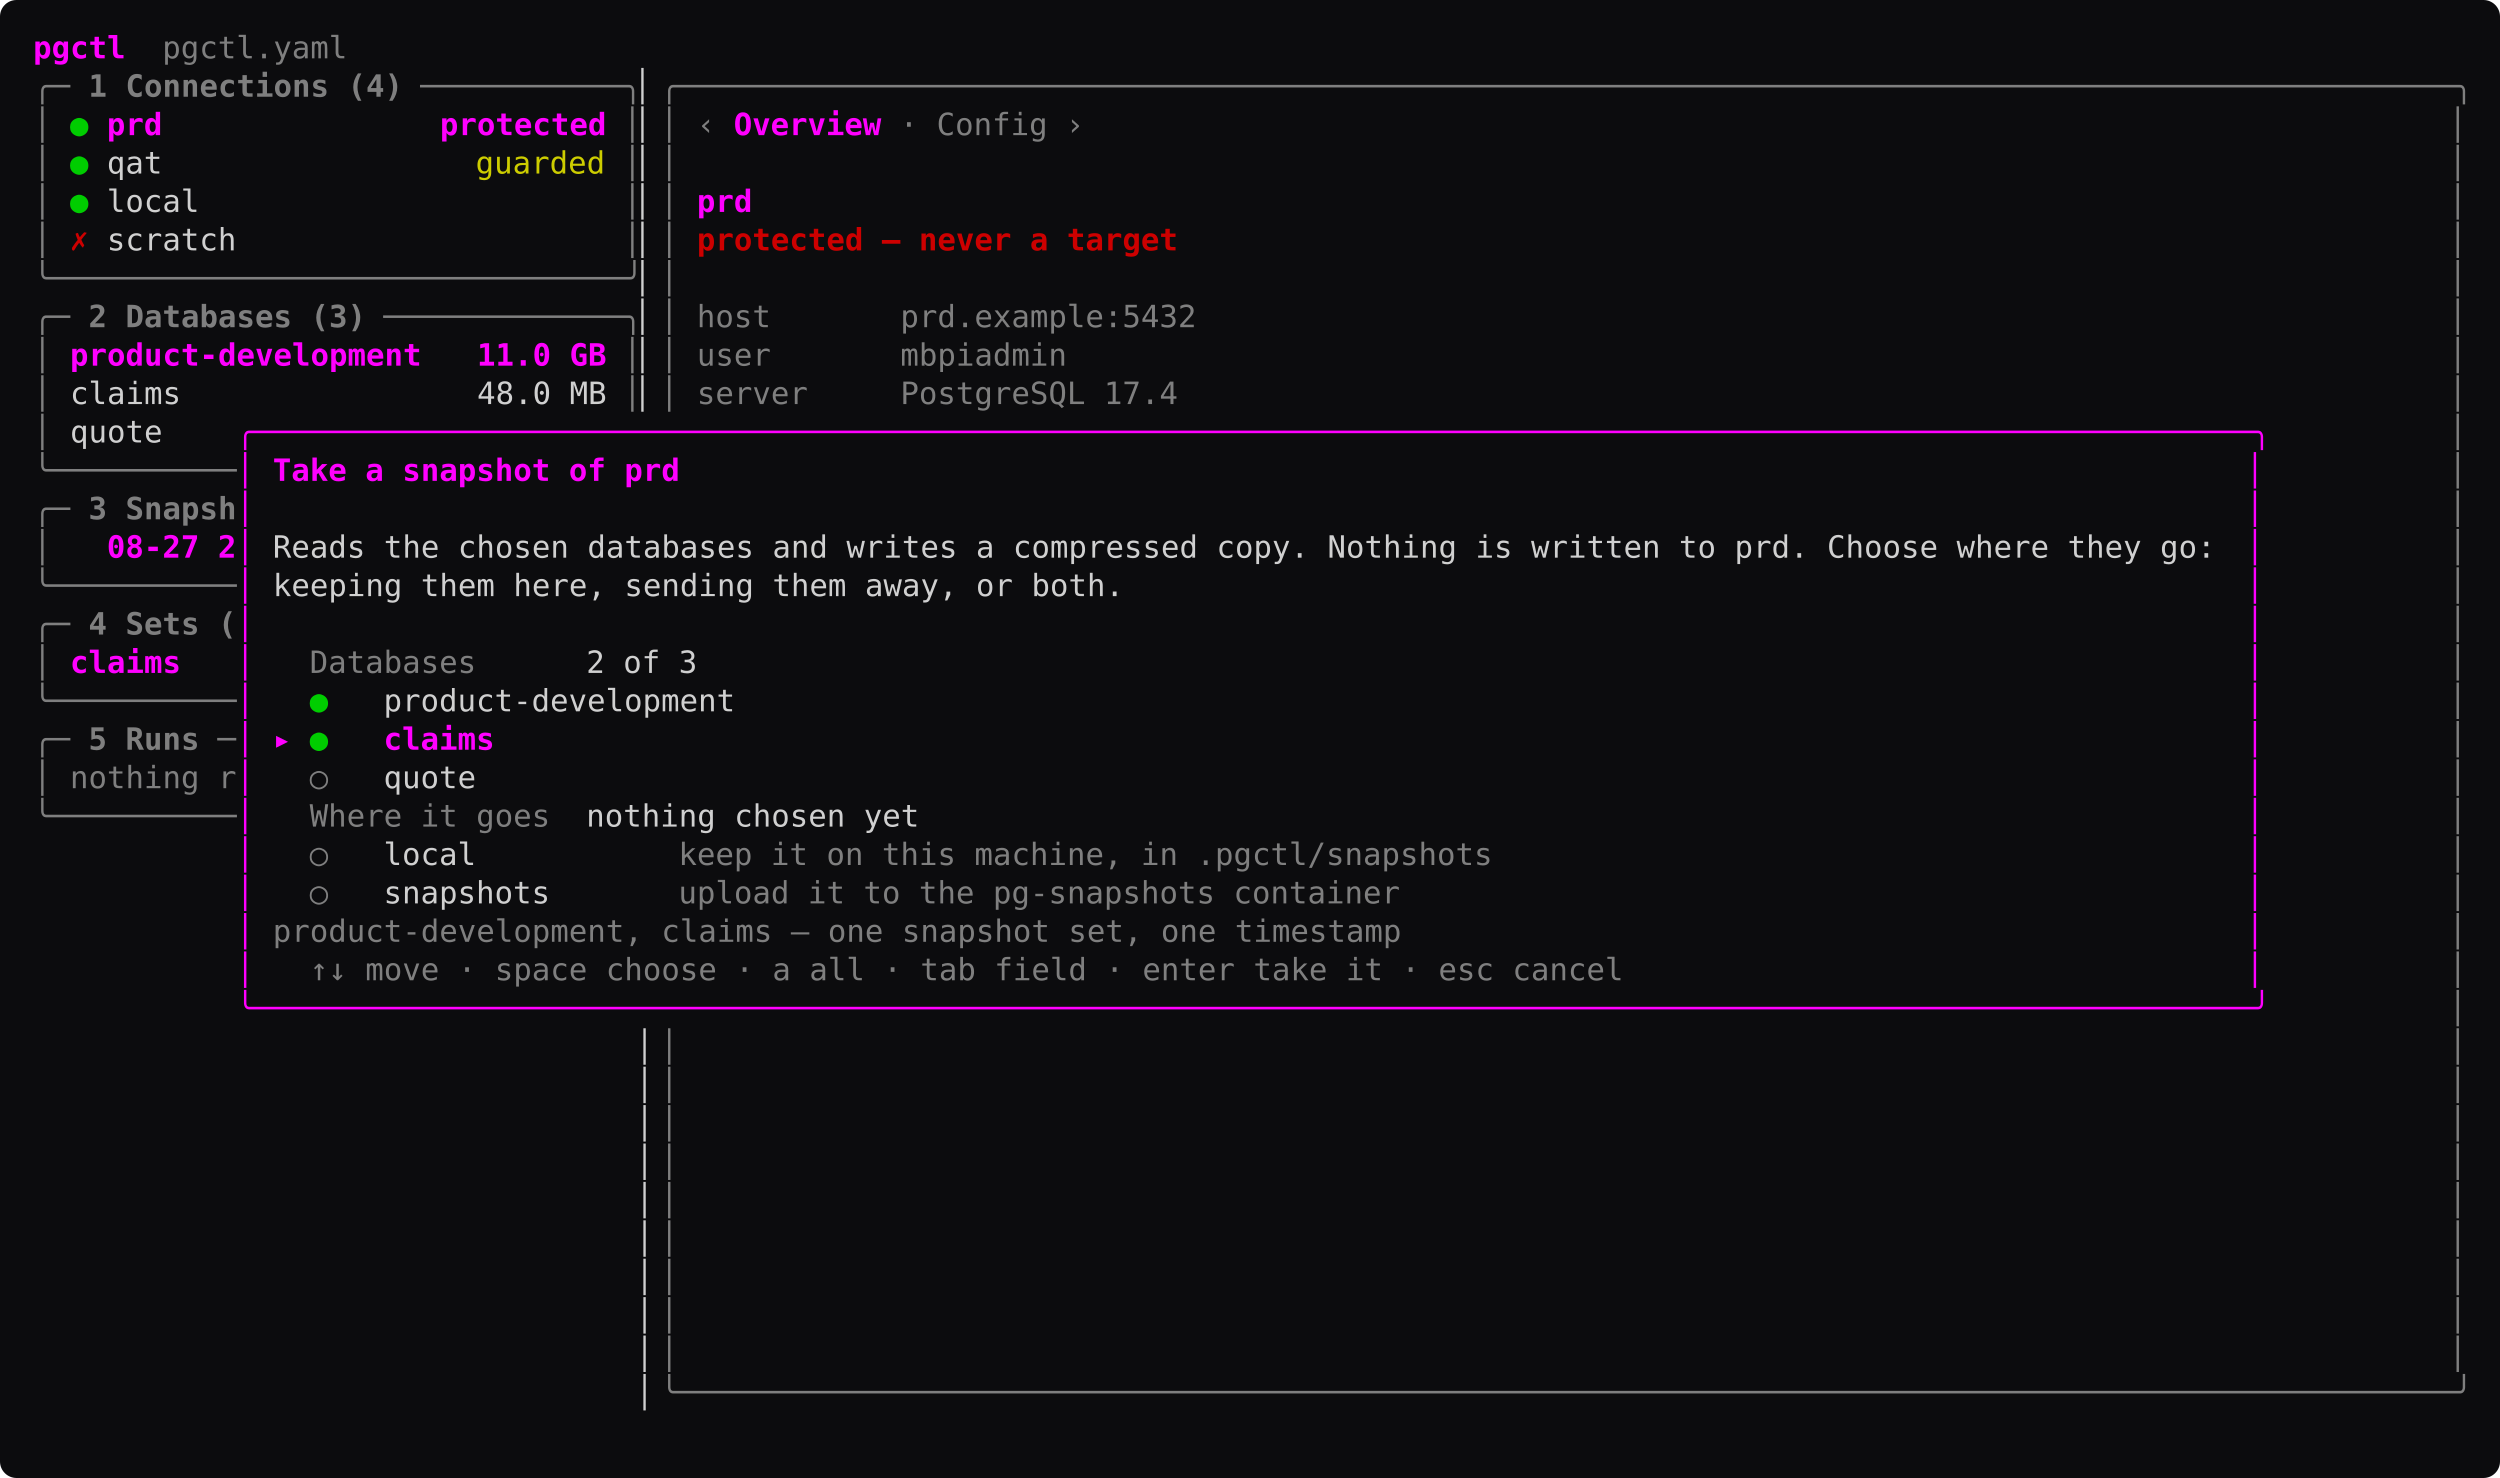
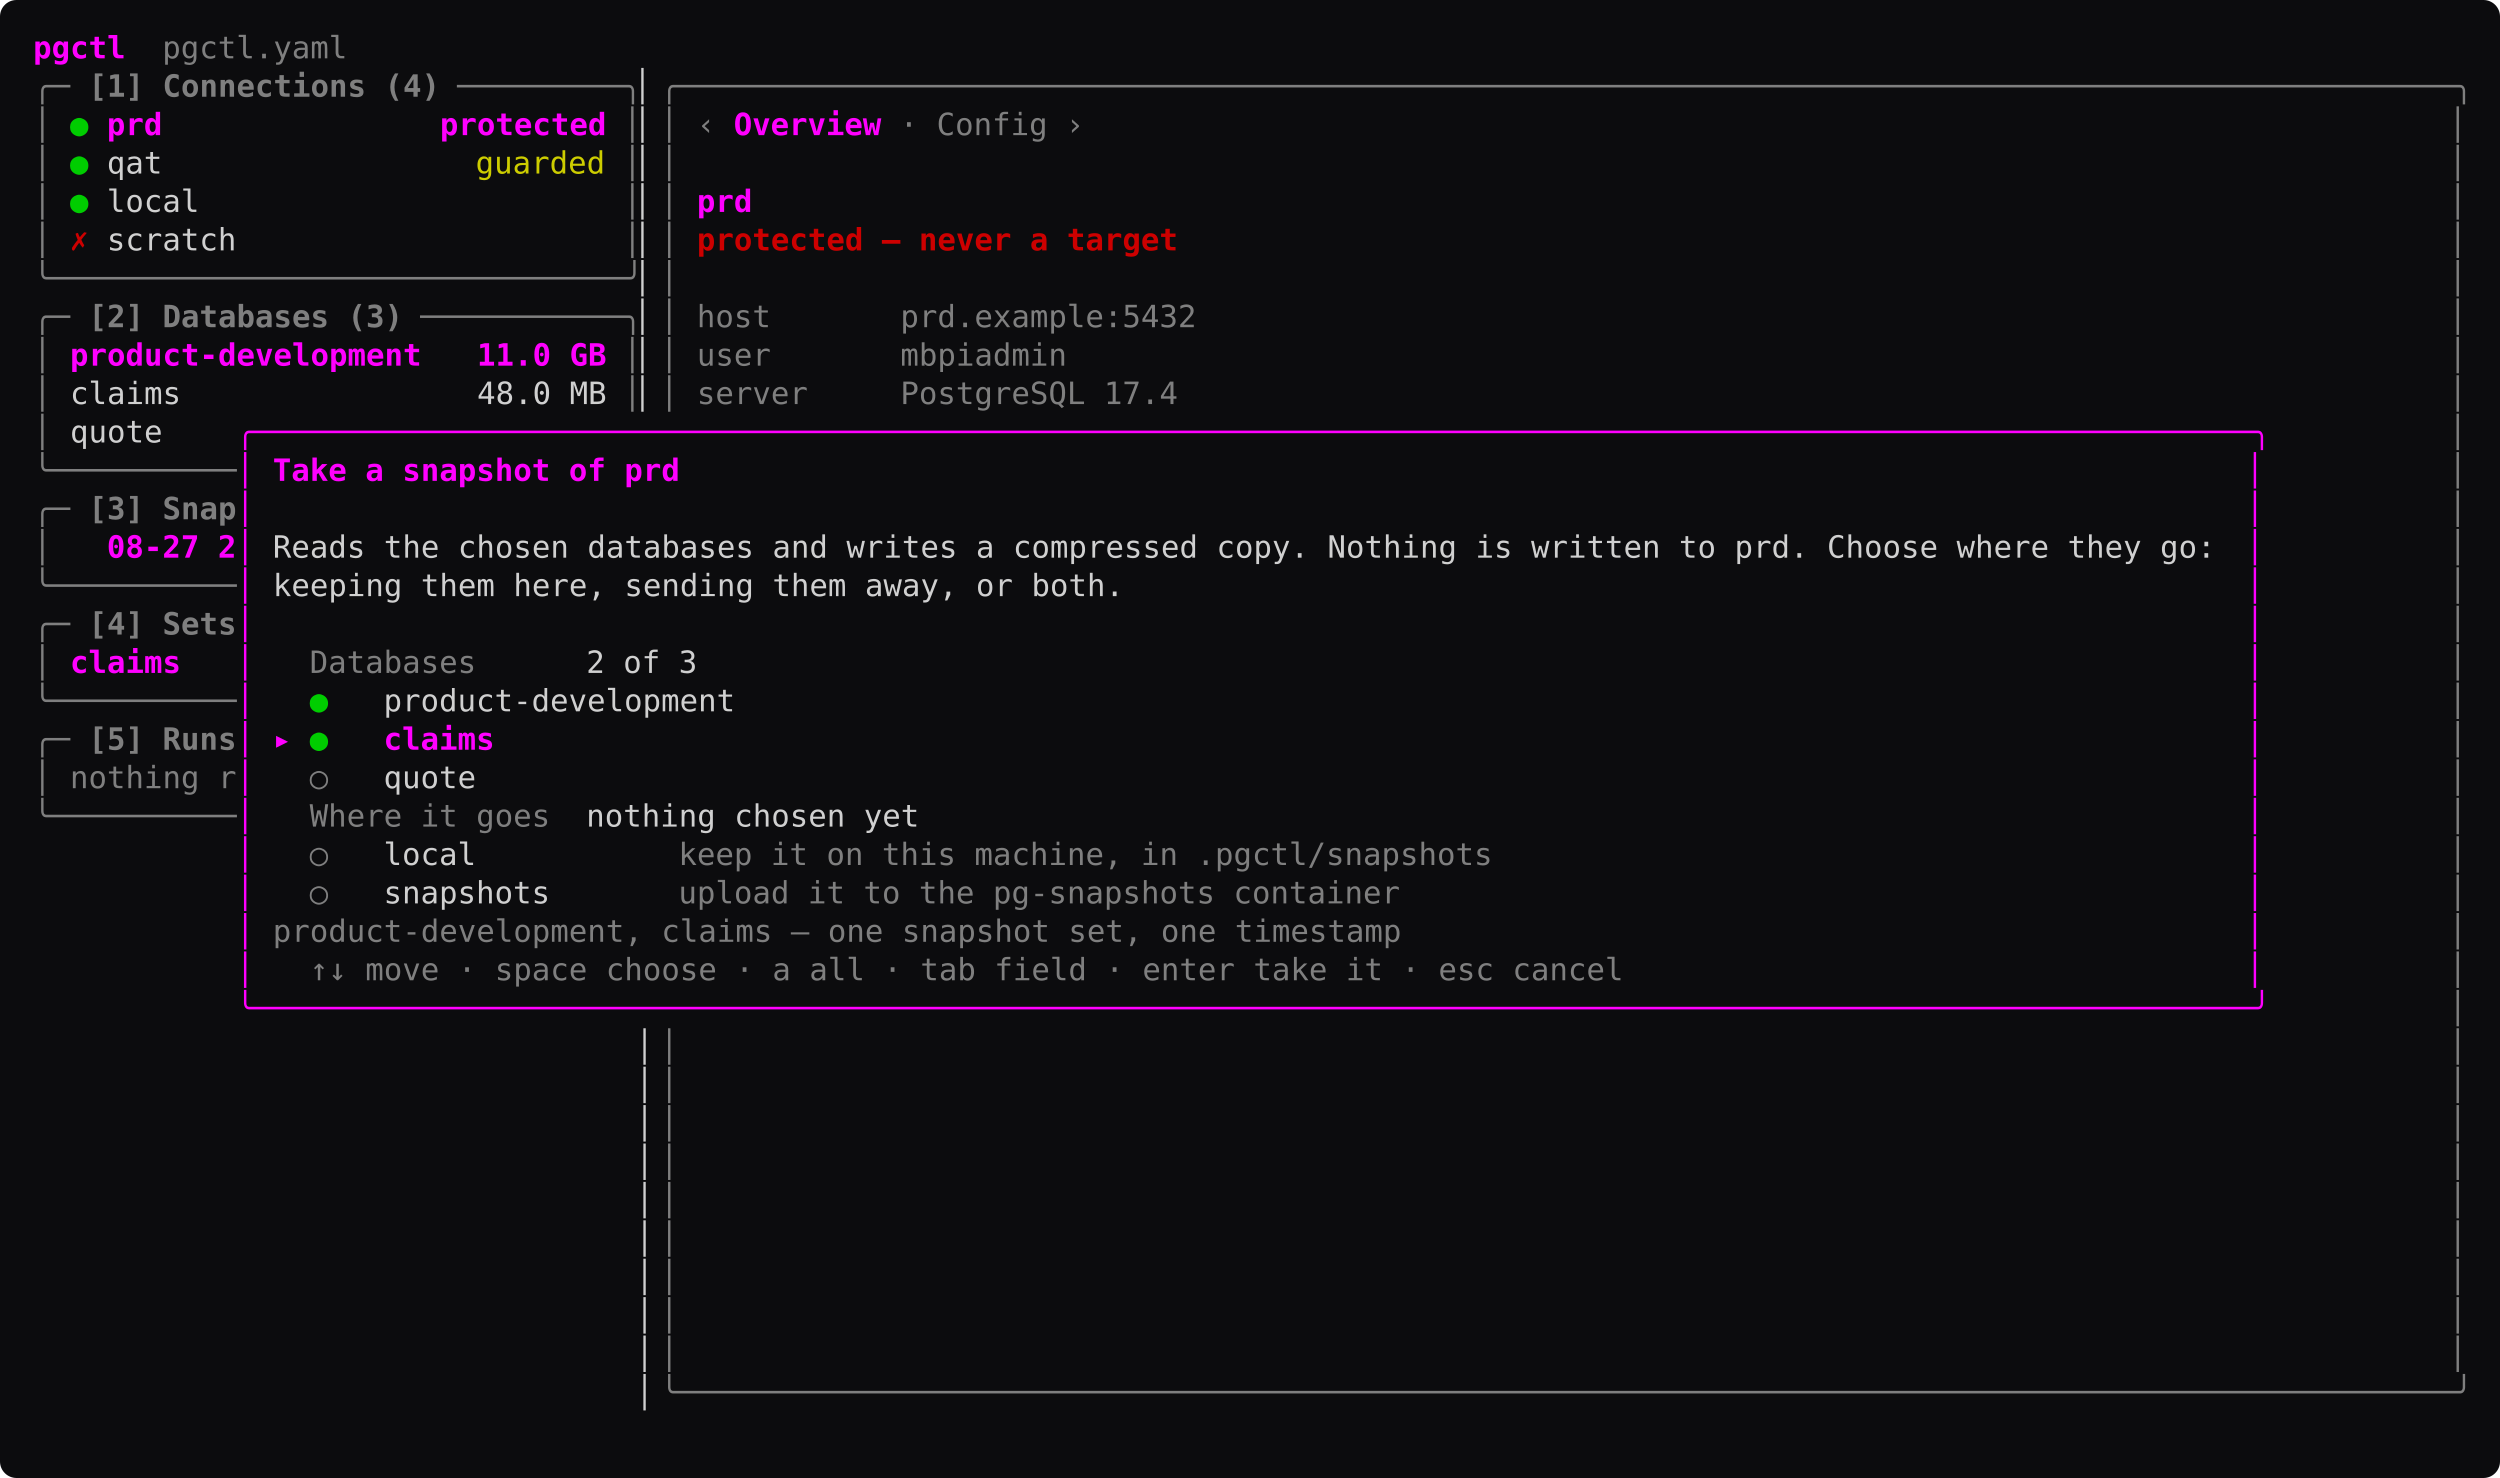
<svg xmlns="http://www.w3.org/2000/svg" width="1057.6" height="625.25" viewBox="0 0 1057.6 625.25" font-family="ui-monospace, 'SF Mono', SFMono-Regular, Menlo, Consolas, 'DejaVu Sans Mono', monospace" font-size="13" role="img">
  <rect width="1057.6" height="625.25" rx="7" fill="#0c0c0e" />
  <text x="14" y="24.68" textLength="39" lengthAdjust="spacing" fill="#ff00ff" font-weight="600" xml:space="preserve">pgctl</text>
  <text x="53" y="24.68" textLength="93.6" lengthAdjust="spacing" fill="#7f7f7f" xml:space="preserve">  pgctl.yaml</text>
  <text x="14" y="40.92" textLength="15.6" lengthAdjust="spacing" fill="#7f7f7f" xml:space="preserve">╭─</text>
-   <text x="29.6" y="40.92" textLength="140.4" lengthAdjust="spacing" fill="#7f7f7f" font-weight="600" xml:space="preserve"> 1 Connections (4)</text>
-   <text x="177.8" y="40.92" textLength="93.6" lengthAdjust="spacing" fill="#7f7f7f" xml:space="preserve">───────────╮</text>
+   <text x="29.6" y="40.92" textLength="156" lengthAdjust="spacing" fill="#7f7f7f" font-weight="600" xml:space="preserve"> [1] Connections (4)</text>
+   <text x="193.4" y="40.92" textLength="78" lengthAdjust="spacing" fill="#7f7f7f" xml:space="preserve">─────────╮</text>
  <text x="271.4" y="40.92" textLength="7.8" lengthAdjust="spacing" fill="#d0d0d0" xml:space="preserve">▏</text>
  <text x="279.2" y="40.92" textLength="764.4" lengthAdjust="spacing" fill="#7f7f7f" xml:space="preserve">╭────────────────────────────────────────────────────────────────────────────────────────────────╮</text>
  <text x="14" y="57.17" textLength="7.8" lengthAdjust="spacing" fill="#7f7f7f" xml:space="preserve">│</text>
  <text x="29.6" y="57.17" textLength="7.8" lengthAdjust="spacing" fill="#00cd00" xml:space="preserve">●</text>
  <text x="45.2" y="57.17" textLength="210.6" lengthAdjust="spacing" fill="#ff00ff" font-weight="600" xml:space="preserve">prd               protected</text>
  <text x="263.6" y="57.17" textLength="7.8" lengthAdjust="spacing" fill="#7f7f7f" xml:space="preserve">│</text>
  <text x="271.4" y="57.17" textLength="7.8" lengthAdjust="spacing" fill="#d0d0d0" xml:space="preserve">▏</text>
  <text x="279.2" y="57.17" textLength="7.8" lengthAdjust="spacing" fill="#7f7f7f" xml:space="preserve">│</text>
  <text x="294.8" y="57.17" textLength="7.8" lengthAdjust="spacing" fill="#7f7f7f" xml:space="preserve">‹</text>
  <text x="310.4" y="57.17" textLength="7.8" lengthAdjust="spacing" fill="#ff00ff" font-weight="600" xml:space="preserve">O</text>
  <text x="318.2" y="57.17" textLength="7.8" lengthAdjust="spacing" fill="#ff00ff" font-weight="600" xml:space="preserve">v</text>
  <text x="326" y="57.17" textLength="7.8" lengthAdjust="spacing" fill="#ff00ff" font-weight="600" xml:space="preserve">e</text>
  <text x="333.8" y="57.17" textLength="7.8" lengthAdjust="spacing" fill="#ff00ff" font-weight="600" xml:space="preserve">r</text>
  <text x="341.6" y="57.17" textLength="7.8" lengthAdjust="spacing" fill="#ff00ff" font-weight="600" xml:space="preserve">v</text>
  <text x="349.4" y="57.17" textLength="7.8" lengthAdjust="spacing" fill="#ff00ff" font-weight="600" xml:space="preserve">i</text>
  <text x="357.2" y="57.17" textLength="7.8" lengthAdjust="spacing" fill="#ff00ff" font-weight="600" xml:space="preserve">e</text>
  <text x="365" y="57.17" textLength="7.8" lengthAdjust="spacing" fill="#ff00ff" font-weight="600" xml:space="preserve">w</text>
  <text x="380.6" y="57.17" textLength="7.8" lengthAdjust="spacing" fill="#7f7f7f" xml:space="preserve">·</text>
  <text x="388.4" y="57.17" textLength="54.6" lengthAdjust="spacing" fill="#7f7f7f" xml:space="preserve"> Config</text>
  <text x="450.8" y="57.17" textLength="7.8" lengthAdjust="spacing" fill="#7f7f7f" xml:space="preserve">›</text>
  <text x="1035.8" y="57.17" textLength="7.8" lengthAdjust="spacing" fill="#7f7f7f" xml:space="preserve">│</text>
  <text x="14" y="73.42" textLength="7.8" lengthAdjust="spacing" fill="#7f7f7f" xml:space="preserve">│</text>
  <text x="29.6" y="73.42" textLength="7.8" lengthAdjust="spacing" fill="#00cd00" xml:space="preserve">●</text>
  <text x="45.2" y="73.42" textLength="23.4" lengthAdjust="spacing" fill="#d0d0d0" xml:space="preserve">qat</text>
  <text x="201.2" y="73.42" textLength="54.6" lengthAdjust="spacing" fill="#cdcd00" xml:space="preserve">guarded</text>
  <text x="263.6" y="73.42" textLength="7.8" lengthAdjust="spacing" fill="#7f7f7f" xml:space="preserve">│</text>
  <text x="271.4" y="73.42" textLength="7.8" lengthAdjust="spacing" fill="#d0d0d0" xml:space="preserve">▏</text>
  <text x="279.2" y="73.42" textLength="7.8" lengthAdjust="spacing" fill="#7f7f7f" xml:space="preserve">│</text>
  <text x="1035.8" y="73.42" textLength="7.8" lengthAdjust="spacing" fill="#7f7f7f" xml:space="preserve">│</text>
  <text x="14" y="89.67" textLength="7.8" lengthAdjust="spacing" fill="#7f7f7f" xml:space="preserve">│</text>
  <text x="29.6" y="89.67" textLength="7.8" lengthAdjust="spacing" fill="#00cd00" xml:space="preserve">●</text>
  <text x="45.2" y="89.67" textLength="39" lengthAdjust="spacing" fill="#d0d0d0" xml:space="preserve">local</text>
  <text x="263.6" y="89.67" textLength="7.8" lengthAdjust="spacing" fill="#7f7f7f" xml:space="preserve">│</text>
  <text x="271.4" y="89.67" textLength="7.8" lengthAdjust="spacing" fill="#d0d0d0" xml:space="preserve">▏</text>
  <text x="279.2" y="89.67" textLength="7.8" lengthAdjust="spacing" fill="#7f7f7f" xml:space="preserve">│</text>
  <text x="294.8" y="89.67" textLength="23.4" lengthAdjust="spacing" fill="#ff00ff" font-weight="600" xml:space="preserve">prd</text>
  <text x="1035.8" y="89.67" textLength="7.8" lengthAdjust="spacing" fill="#7f7f7f" xml:space="preserve">│</text>
  <text x="14" y="105.92" textLength="7.8" lengthAdjust="spacing" fill="#7f7f7f" xml:space="preserve">│</text>
  <text x="29.6" y="105.92" textLength="7.8" lengthAdjust="spacing" fill="#cd0000" font-weight="600" xml:space="preserve">✗</text>
  <text x="45.2" y="105.92" textLength="54.6" lengthAdjust="spacing" fill="#d0d0d0" xml:space="preserve">scratch</text>
  <text x="263.6" y="105.92" textLength="7.8" lengthAdjust="spacing" fill="#7f7f7f" xml:space="preserve">│</text>
  <text x="271.4" y="105.92" textLength="7.8" lengthAdjust="spacing" fill="#d0d0d0" xml:space="preserve">▏</text>
  <text x="279.2" y="105.92" textLength="7.8" lengthAdjust="spacing" fill="#7f7f7f" xml:space="preserve">│</text>
  <text x="294.8" y="105.92" textLength="202.8" lengthAdjust="spacing" fill="#cd0000" font-weight="600" xml:space="preserve">protected — never a target</text>
  <text x="1035.8" y="105.92" textLength="7.8" lengthAdjust="spacing" fill="#7f7f7f" xml:space="preserve">│</text>
  <text x="14" y="122.17" textLength="257.4" lengthAdjust="spacing" fill="#7f7f7f" xml:space="preserve">╰───────────────────────────────╯</text>
  <text x="271.4" y="122.17" textLength="7.8" lengthAdjust="spacing" fill="#d0d0d0" xml:space="preserve">▏</text>
  <text x="279.2" y="122.17" textLength="7.8" lengthAdjust="spacing" fill="#7f7f7f" xml:space="preserve">│</text>
  <text x="1035.8" y="122.17" textLength="7.8" lengthAdjust="spacing" fill="#7f7f7f" xml:space="preserve">│</text>
  <text x="14" y="138.43" textLength="15.6" lengthAdjust="spacing" fill="#7f7f7f" xml:space="preserve">╭─</text>
-   <text x="29.6" y="138.43" textLength="124.8" lengthAdjust="spacing" fill="#7f7f7f" font-weight="600" xml:space="preserve"> 2 Databases (3)</text>
-   <text x="162.2" y="138.43" textLength="109.2" lengthAdjust="spacing" fill="#7f7f7f" xml:space="preserve">─────────────╮</text>
+   <text x="29.6" y="138.43" textLength="140.4" lengthAdjust="spacing" fill="#7f7f7f" font-weight="600" xml:space="preserve"> [2] Databases (3)</text>
+   <text x="177.8" y="138.43" textLength="93.6" lengthAdjust="spacing" fill="#7f7f7f" xml:space="preserve">───────────╮</text>
  <text x="271.4" y="138.43" textLength="7.8" lengthAdjust="spacing" fill="#d0d0d0" xml:space="preserve">▏</text>
  <text x="279.2" y="138.43" textLength="7.8" lengthAdjust="spacing" fill="#7f7f7f" xml:space="preserve">│</text>
  <text x="294.8" y="138.43" textLength="210.6" lengthAdjust="spacing" fill="#7f7f7f" xml:space="preserve">host       prd.example:5432</text>
  <text x="1035.8" y="138.43" textLength="7.8" lengthAdjust="spacing" fill="#7f7f7f" xml:space="preserve">│</text>
  <text x="14" y="154.68" textLength="7.8" lengthAdjust="spacing" fill="#7f7f7f" xml:space="preserve">│</text>
  <text x="29.6" y="154.68" textLength="226.2" lengthAdjust="spacing" fill="#ff00ff" font-weight="600" xml:space="preserve">product-development   11.0 GB</text>
  <text x="263.6" y="154.68" textLength="7.8" lengthAdjust="spacing" fill="#7f7f7f" xml:space="preserve">│</text>
  <text x="271.4" y="154.68" textLength="7.8" lengthAdjust="spacing" fill="#d0d0d0" xml:space="preserve">▏</text>
  <text x="279.2" y="154.68" textLength="7.8" lengthAdjust="spacing" fill="#7f7f7f" xml:space="preserve">│</text>
  <text x="294.8" y="154.68" textLength="156" lengthAdjust="spacing" fill="#7f7f7f" xml:space="preserve">user       mbpiadmin</text>
  <text x="1035.8" y="154.68" textLength="7.8" lengthAdjust="spacing" fill="#7f7f7f" xml:space="preserve">│</text>
  <text x="14" y="170.93" textLength="7.8" lengthAdjust="spacing" fill="#7f7f7f" xml:space="preserve">│</text>
  <text x="21.8" y="170.93" textLength="234" lengthAdjust="spacing" fill="#d0d0d0" xml:space="preserve"> claims                48.0 MB</text>
  <text x="263.6" y="170.93" textLength="7.8" lengthAdjust="spacing" fill="#7f7f7f" xml:space="preserve">│</text>
  <text x="271.4" y="170.93" textLength="7.8" lengthAdjust="spacing" fill="#d0d0d0" xml:space="preserve">▏</text>
  <text x="279.2" y="170.93" textLength="7.8" lengthAdjust="spacing" fill="#7f7f7f" xml:space="preserve">│</text>
  <text x="294.8" y="170.93" textLength="202.8" lengthAdjust="spacing" fill="#7f7f7f" xml:space="preserve">server     PostgreSQL 17.4</text>
  <text x="1035.8" y="170.93" textLength="7.8" lengthAdjust="spacing" fill="#7f7f7f" xml:space="preserve">│</text>
  <text x="14" y="187.18" textLength="7.8" lengthAdjust="spacing" fill="#7f7f7f" xml:space="preserve">│</text>
  <text x="21.8" y="187.18" textLength="46.8" lengthAdjust="spacing" fill="#d0d0d0" xml:space="preserve"> quote</text>
  <text x="99.8" y="187.18" textLength="858" lengthAdjust="spacing" fill="#ff00ff" xml:space="preserve">╭────────────────────────────────────────────────────────────────────────────────────────────────────────────╮</text>
  <text x="1035.8" y="187.18" textLength="7.8" lengthAdjust="spacing" fill="#7f7f7f" xml:space="preserve">│</text>
  <text x="14" y="203.43" textLength="85.8" lengthAdjust="spacing" fill="#7f7f7f" xml:space="preserve">╰──────────</text>
  <text x="99.8" y="203.43" textLength="7.8" lengthAdjust="spacing" fill="#ff00ff" xml:space="preserve">│</text>
  <text x="115.4" y="203.43" textLength="171.6" lengthAdjust="spacing" fill="#ff00ff" font-weight="600" xml:space="preserve">Take a snapshot of prd</text>
  <text x="950" y="203.43" textLength="7.8" lengthAdjust="spacing" fill="#ff00ff" xml:space="preserve">│</text>
  <text x="1035.8" y="203.43" textLength="7.8" lengthAdjust="spacing" fill="#7f7f7f" xml:space="preserve">│</text>
  <text x="14" y="219.68" textLength="15.6" lengthAdjust="spacing" fill="#7f7f7f" xml:space="preserve">╭─</text>
-   <text x="29.6" y="219.68" textLength="70.2" lengthAdjust="spacing" fill="#7f7f7f" font-weight="600" xml:space="preserve"> 3 Snapsh</text>
+   <text x="29.6" y="219.68" textLength="70.2" lengthAdjust="spacing" fill="#7f7f7f" font-weight="600" xml:space="preserve"> [3] Snap</text>
  <text x="99.8" y="219.68" textLength="7.8" lengthAdjust="spacing" fill="#ff00ff" xml:space="preserve">│</text>
  <text x="950" y="219.68" textLength="7.8" lengthAdjust="spacing" fill="#ff00ff" xml:space="preserve">│</text>
  <text x="1035.8" y="219.68" textLength="7.8" lengthAdjust="spacing" fill="#7f7f7f" xml:space="preserve">│</text>
  <text x="14" y="235.93" textLength="7.8" lengthAdjust="spacing" fill="#7f7f7f" xml:space="preserve">│</text>
  <text x="45.2" y="235.93" textLength="54.6" lengthAdjust="spacing" fill="#ff00ff" font-weight="600" xml:space="preserve">08-27 2</text>
  <text x="99.8" y="235.93" textLength="7.8" lengthAdjust="spacing" fill="#ff00ff" xml:space="preserve">│</text>
  <text x="107.6" y="235.93" textLength="826.8" lengthAdjust="spacing" fill="#d0d0d0" xml:space="preserve"> Reads the chosen databases and writes a compressed copy. Nothing is written to prd. Choose where they go:</text>
  <text x="950" y="235.93" textLength="7.8" lengthAdjust="spacing" fill="#ff00ff" xml:space="preserve">│</text>
  <text x="1035.8" y="235.93" textLength="7.8" lengthAdjust="spacing" fill="#7f7f7f" xml:space="preserve">│</text>
  <text x="14" y="252.18" textLength="85.8" lengthAdjust="spacing" fill="#7f7f7f" xml:space="preserve">╰──────────</text>
  <text x="99.8" y="252.18" textLength="7.8" lengthAdjust="spacing" fill="#ff00ff" xml:space="preserve">│</text>
  <text x="107.6" y="252.18" textLength="366.6" lengthAdjust="spacing" fill="#d0d0d0" xml:space="preserve"> keeping them here, sending them away, or both.</text>
  <text x="950" y="252.18" textLength="7.8" lengthAdjust="spacing" fill="#ff00ff" xml:space="preserve">│</text>
  <text x="1035.8" y="252.18" textLength="7.8" lengthAdjust="spacing" fill="#7f7f7f" xml:space="preserve">│</text>
  <text x="14" y="268.43" textLength="15.6" lengthAdjust="spacing" fill="#7f7f7f" xml:space="preserve">╭─</text>
-   <text x="29.6" y="268.43" textLength="70.2" lengthAdjust="spacing" fill="#7f7f7f" font-weight="600" xml:space="preserve"> 4 Sets (</text>
+   <text x="29.6" y="268.43" textLength="70.2" lengthAdjust="spacing" fill="#7f7f7f" font-weight="600" xml:space="preserve"> [4] Sets</text>
  <text x="99.8" y="268.43" textLength="7.8" lengthAdjust="spacing" fill="#ff00ff" xml:space="preserve">│</text>
  <text x="950" y="268.43" textLength="7.8" lengthAdjust="spacing" fill="#ff00ff" xml:space="preserve">│</text>
  <text x="1035.8" y="268.43" textLength="7.8" lengthAdjust="spacing" fill="#7f7f7f" xml:space="preserve">│</text>
  <text x="14" y="284.68" textLength="7.8" lengthAdjust="spacing" fill="#7f7f7f" xml:space="preserve">│</text>
  <text x="29.6" y="284.68" textLength="46.8" lengthAdjust="spacing" fill="#ff00ff" font-weight="600" xml:space="preserve">claims</text>
  <text x="99.8" y="284.68" textLength="7.8" lengthAdjust="spacing" fill="#ff00ff" xml:space="preserve">│</text>
  <text x="131" y="284.68" textLength="70.2" lengthAdjust="spacing" fill="#7f7f7f" xml:space="preserve">Databases</text>
  <text x="248" y="284.68" textLength="46.8" lengthAdjust="spacing" fill="#d0d0d0" xml:space="preserve">2 of 3</text>
  <text x="950" y="284.68" textLength="7.8" lengthAdjust="spacing" fill="#ff00ff" xml:space="preserve">│</text>
  <text x="1035.8" y="284.68" textLength="7.8" lengthAdjust="spacing" fill="#7f7f7f" xml:space="preserve">│</text>
  <text x="14" y="300.93" textLength="85.8" lengthAdjust="spacing" fill="#7f7f7f" xml:space="preserve">╰──────────</text>
  <text x="99.8" y="300.93" textLength="7.8" lengthAdjust="spacing" fill="#ff00ff" xml:space="preserve">│</text>
  <text x="131" y="300.93" textLength="7.8" lengthAdjust="spacing" fill="#00cd00" xml:space="preserve">●</text>
  <text x="146.6" y="300.93" textLength="163.8" lengthAdjust="spacing" fill="#d0d0d0" xml:space="preserve">  product-development</text>
  <text x="950" y="300.93" textLength="7.8" lengthAdjust="spacing" fill="#ff00ff" xml:space="preserve">│</text>
  <text x="1035.8" y="300.93" textLength="7.8" lengthAdjust="spacing" fill="#7f7f7f" xml:space="preserve">│</text>
  <text x="14" y="317.18" textLength="15.6" lengthAdjust="spacing" fill="#7f7f7f" xml:space="preserve">╭─</text>
-   <text x="29.6" y="317.18" textLength="54.6" lengthAdjust="spacing" fill="#7f7f7f" font-weight="600" xml:space="preserve"> 5 Runs</text>
-   <text x="92" y="317.18" textLength="7.8" lengthAdjust="spacing" fill="#7f7f7f" xml:space="preserve">─</text>
+   <text x="29.6" y="317.18" textLength="70.2" lengthAdjust="spacing" fill="#7f7f7f" font-weight="600" xml:space="preserve"> [5] Runs</text>
  <text x="99.8" y="317.18" textLength="7.8" lengthAdjust="spacing" fill="#ff00ff" xml:space="preserve">│</text>
  <text x="115.4" y="317.18" textLength="7.8" lengthAdjust="spacing" fill="#ff00ff" font-weight="600" xml:space="preserve">▸</text>
  <text x="131" y="317.18" textLength="7.8" lengthAdjust="spacing" fill="#00cd00" xml:space="preserve">●</text>
  <text x="146.6" y="317.18" textLength="62.4" lengthAdjust="spacing" fill="#ff00ff" font-weight="600" xml:space="preserve">  claims</text>
  <text x="950" y="317.18" textLength="7.8" lengthAdjust="spacing" fill="#ff00ff" xml:space="preserve">│</text>
  <text x="1035.8" y="317.18" textLength="7.8" lengthAdjust="spacing" fill="#7f7f7f" xml:space="preserve">│</text>
  <text x="14" y="333.43" textLength="7.8" lengthAdjust="spacing" fill="#7f7f7f" xml:space="preserve">│</text>
  <text x="29.6" y="333.43" textLength="70.2" lengthAdjust="spacing" fill="#7f7f7f" xml:space="preserve">nothing r</text>
  <text x="99.8" y="333.43" textLength="7.8" lengthAdjust="spacing" fill="#ff00ff" xml:space="preserve">│</text>
  <text x="131" y="333.43" textLength="7.8" lengthAdjust="spacing" fill="#7f7f7f" xml:space="preserve">○</text>
  <text x="146.6" y="333.43" textLength="54.6" lengthAdjust="spacing" fill="#d0d0d0" xml:space="preserve">  quote</text>
  <text x="950" y="333.43" textLength="7.8" lengthAdjust="spacing" fill="#ff00ff" xml:space="preserve">│</text>
  <text x="1035.8" y="333.43" textLength="7.8" lengthAdjust="spacing" fill="#7f7f7f" xml:space="preserve">│</text>
  <text x="14" y="349.68" textLength="85.8" lengthAdjust="spacing" fill="#7f7f7f" xml:space="preserve">╰──────────</text>
  <text x="99.8" y="349.68" textLength="7.8" lengthAdjust="spacing" fill="#ff00ff" xml:space="preserve">│</text>
  <text x="131" y="349.68" textLength="101.4" lengthAdjust="spacing" fill="#7f7f7f" xml:space="preserve">Where it goes</text>
  <text x="248" y="349.68" textLength="140.4" lengthAdjust="spacing" fill="#d0d0d0" xml:space="preserve">nothing chosen yet</text>
  <text x="950" y="349.68" textLength="7.8" lengthAdjust="spacing" fill="#ff00ff" xml:space="preserve">│</text>
  <text x="1035.8" y="349.68" textLength="7.8" lengthAdjust="spacing" fill="#7f7f7f" xml:space="preserve">│</text>
  <text x="99.8" y="365.93" textLength="7.8" lengthAdjust="spacing" fill="#ff00ff" xml:space="preserve">│</text>
  <text x="131" y="365.93" textLength="7.8" lengthAdjust="spacing" fill="#7f7f7f" xml:space="preserve">○</text>
  <text x="146.6" y="365.93" textLength="54.6" lengthAdjust="spacing" fill="#d0d0d0" xml:space="preserve">  local</text>
  <text x="287" y="365.93" textLength="343.2" lengthAdjust="spacing" fill="#7f7f7f" xml:space="preserve">keep it on this machine, in .pgctl/snapshots</text>
  <text x="950" y="365.93" textLength="7.8" lengthAdjust="spacing" fill="#ff00ff" xml:space="preserve">│</text>
  <text x="1035.8" y="365.93" textLength="7.8" lengthAdjust="spacing" fill="#7f7f7f" xml:space="preserve">│</text>
  <text x="99.8" y="382.18" textLength="7.8" lengthAdjust="spacing" fill="#ff00ff" xml:space="preserve">│</text>
  <text x="131" y="382.18" textLength="7.8" lengthAdjust="spacing" fill="#7f7f7f" xml:space="preserve">○</text>
  <text x="146.6" y="382.18" textLength="85.8" lengthAdjust="spacing" fill="#d0d0d0" xml:space="preserve">  snapshots</text>
  <text x="287" y="382.18" textLength="304.2" lengthAdjust="spacing" fill="#7f7f7f" xml:space="preserve">upload it to the pg-snapshots container</text>
  <text x="950" y="382.18" textLength="7.8" lengthAdjust="spacing" fill="#ff00ff" xml:space="preserve">│</text>
  <text x="1035.8" y="382.18" textLength="7.8" lengthAdjust="spacing" fill="#7f7f7f" xml:space="preserve">│</text>
  <text x="99.8" y="398.43" textLength="7.8" lengthAdjust="spacing" fill="#ff00ff" xml:space="preserve">│</text>
  <text x="115.4" y="398.43" textLength="475.8" lengthAdjust="spacing" fill="#7f7f7f" xml:space="preserve">product-development, claims — one snapshot set, one timestamp</text>
  <text x="950" y="398.43" textLength="7.8" lengthAdjust="spacing" fill="#ff00ff" xml:space="preserve">│</text>
  <text x="1035.8" y="398.43" textLength="7.8" lengthAdjust="spacing" fill="#7f7f7f" xml:space="preserve">│</text>
  <text x="99.8" y="414.68" textLength="7.8" lengthAdjust="spacing" fill="#ff00ff" xml:space="preserve">│</text>
  <text x="115.4" y="414.68" textLength="569.4" lengthAdjust="spacing" fill="#7f7f7f" xml:space="preserve">  ↑↓ move · space choose · a all · tab field · enter take it · esc cancel</text>
  <text x="950" y="414.68" textLength="7.8" lengthAdjust="spacing" fill="#ff00ff" xml:space="preserve">│</text>
  <text x="1035.8" y="414.68" textLength="7.8" lengthAdjust="spacing" fill="#7f7f7f" xml:space="preserve">│</text>
  <text x="99.8" y="430.93" textLength="858" lengthAdjust="spacing" fill="#ff00ff" xml:space="preserve">╰────────────────────────────────────────────────────────────────────────────────────────────────────────────╯</text>
  <text x="1035.8" y="430.93" textLength="7.8" lengthAdjust="spacing" fill="#7f7f7f" xml:space="preserve">│</text>
  <text x="14" y="447.18" textLength="265.2" lengthAdjust="spacing" fill="#d0d0d0" xml:space="preserve">                                 ▏</text>
  <text x="279.2" y="447.18" textLength="7.8" lengthAdjust="spacing" fill="#7f7f7f" xml:space="preserve">│</text>
  <text x="1035.8" y="447.18" textLength="7.8" lengthAdjust="spacing" fill="#7f7f7f" xml:space="preserve">│</text>
  <text x="14" y="463.43" textLength="265.2" lengthAdjust="spacing" fill="#d0d0d0" xml:space="preserve">                                 ▏</text>
  <text x="279.2" y="463.43" textLength="7.8" lengthAdjust="spacing" fill="#7f7f7f" xml:space="preserve">│</text>
  <text x="1035.8" y="463.43" textLength="7.8" lengthAdjust="spacing" fill="#7f7f7f" xml:space="preserve">│</text>
  <text x="14" y="479.68" textLength="265.2" lengthAdjust="spacing" fill="#d0d0d0" xml:space="preserve">                                 ▏</text>
  <text x="279.2" y="479.68" textLength="7.8" lengthAdjust="spacing" fill="#7f7f7f" xml:space="preserve">│</text>
  <text x="1035.8" y="479.68" textLength="7.8" lengthAdjust="spacing" fill="#7f7f7f" xml:space="preserve">│</text>
  <text x="14" y="495.93" textLength="265.2" lengthAdjust="spacing" fill="#d0d0d0" xml:space="preserve">                                 ▏</text>
  <text x="279.2" y="495.93" textLength="7.8" lengthAdjust="spacing" fill="#7f7f7f" xml:space="preserve">│</text>
  <text x="1035.8" y="495.93" textLength="7.8" lengthAdjust="spacing" fill="#7f7f7f" xml:space="preserve">│</text>
  <text x="14" y="512.17" textLength="265.2" lengthAdjust="spacing" fill="#d0d0d0" xml:space="preserve">                                 ▏</text>
  <text x="279.2" y="512.17" textLength="7.8" lengthAdjust="spacing" fill="#7f7f7f" xml:space="preserve">│</text>
  <text x="1035.8" y="512.17" textLength="7.8" lengthAdjust="spacing" fill="#7f7f7f" xml:space="preserve">│</text>
  <text x="14" y="528.42" textLength="265.2" lengthAdjust="spacing" fill="#d0d0d0" xml:space="preserve">                                 ▏</text>
  <text x="279.2" y="528.42" textLength="7.8" lengthAdjust="spacing" fill="#7f7f7f" xml:space="preserve">│</text>
  <text x="1035.8" y="528.42" textLength="7.8" lengthAdjust="spacing" fill="#7f7f7f" xml:space="preserve">│</text>
  <text x="14" y="544.67" textLength="265.2" lengthAdjust="spacing" fill="#d0d0d0" xml:space="preserve">                                 ▏</text>
  <text x="279.2" y="544.67" textLength="7.8" lengthAdjust="spacing" fill="#7f7f7f" xml:space="preserve">│</text>
  <text x="1035.8" y="544.67" textLength="7.8" lengthAdjust="spacing" fill="#7f7f7f" xml:space="preserve">│</text>
  <text x="14" y="560.92" textLength="265.2" lengthAdjust="spacing" fill="#d0d0d0" xml:space="preserve">                                 ▏</text>
  <text x="279.2" y="560.92" textLength="7.8" lengthAdjust="spacing" fill="#7f7f7f" xml:space="preserve">│</text>
  <text x="1035.8" y="560.92" textLength="7.8" lengthAdjust="spacing" fill="#7f7f7f" xml:space="preserve">│</text>
  <text x="14" y="577.17" textLength="265.2" lengthAdjust="spacing" fill="#d0d0d0" xml:space="preserve">                                 ▏</text>
  <text x="279.2" y="577.17" textLength="7.8" lengthAdjust="spacing" fill="#7f7f7f" xml:space="preserve">│</text>
  <text x="1035.8" y="577.17" textLength="7.8" lengthAdjust="spacing" fill="#7f7f7f" xml:space="preserve">│</text>
  <text x="14" y="593.42" textLength="265.2" lengthAdjust="spacing" fill="#d0d0d0" xml:space="preserve">                                 ▏</text>
  <text x="279.2" y="593.42" textLength="764.4" lengthAdjust="spacing" fill="#7f7f7f" xml:space="preserve">╰────────────────────────────────────────────────────────────────────────────────────────────────╯</text>
</svg>
